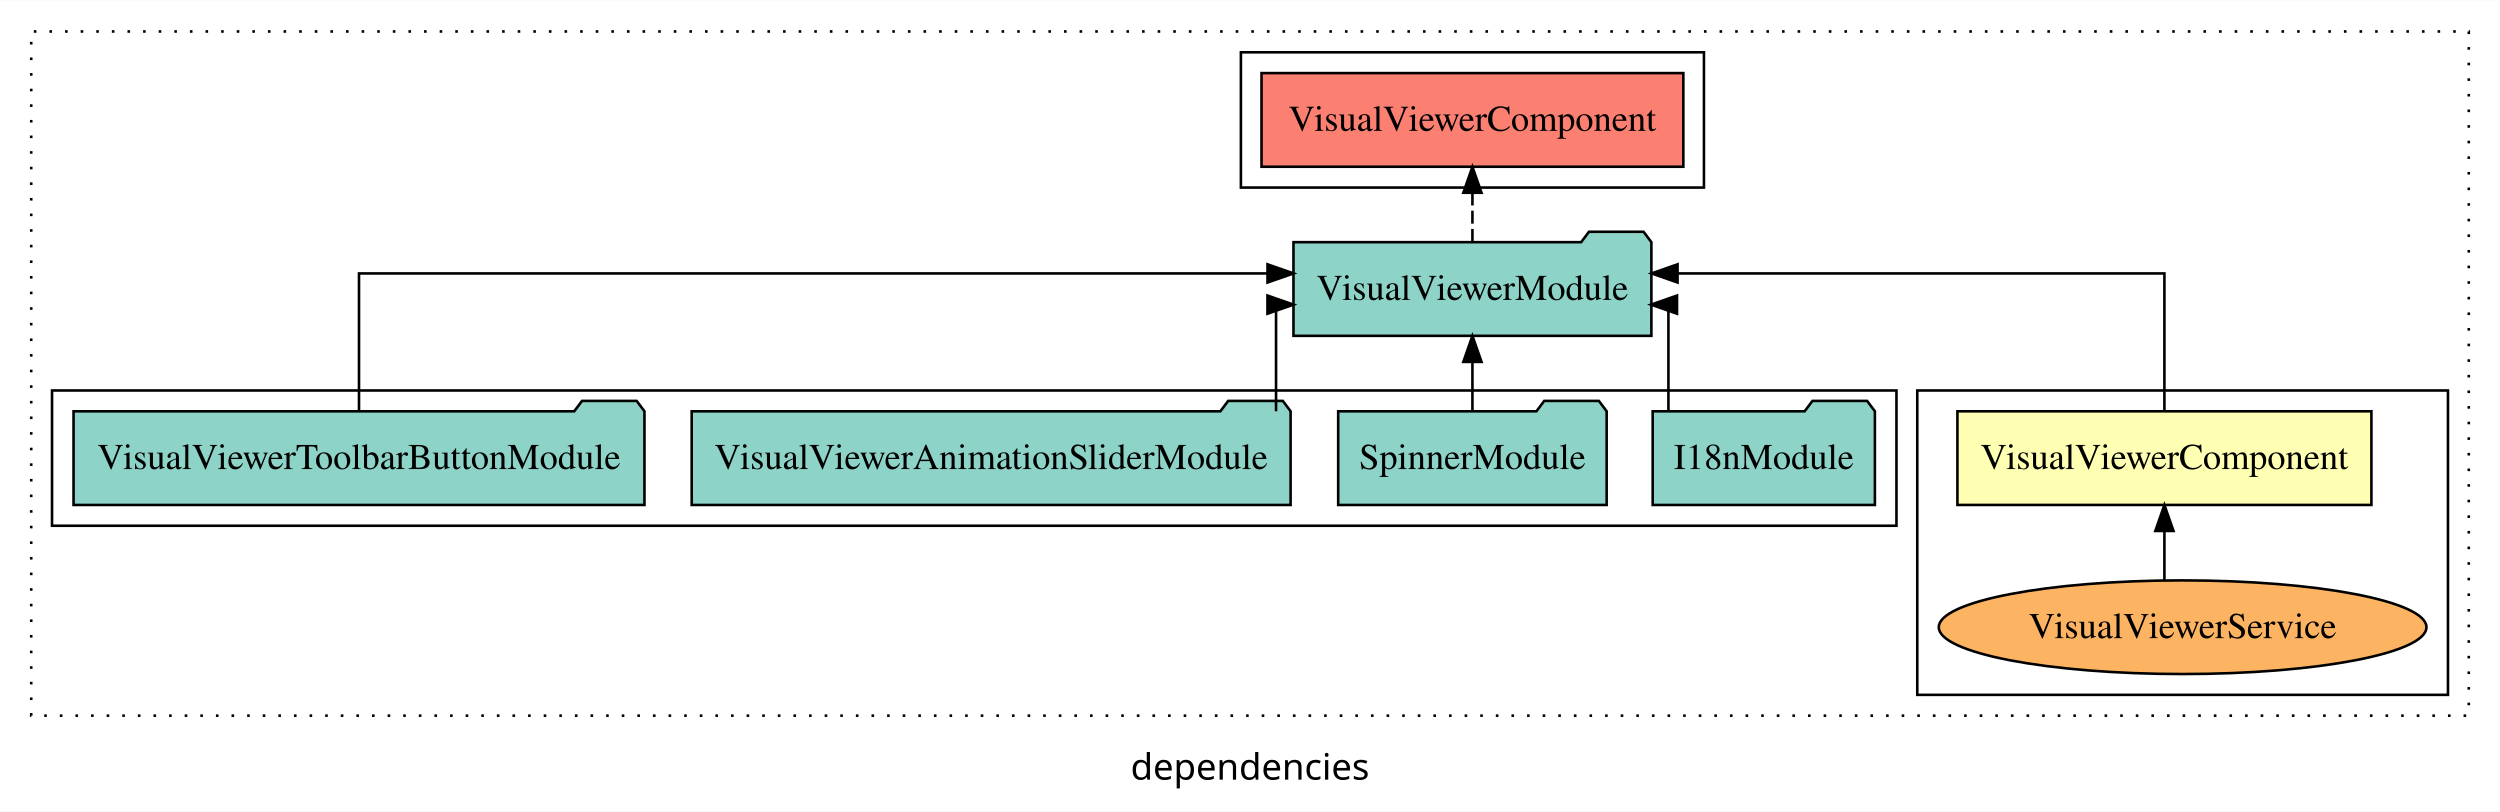
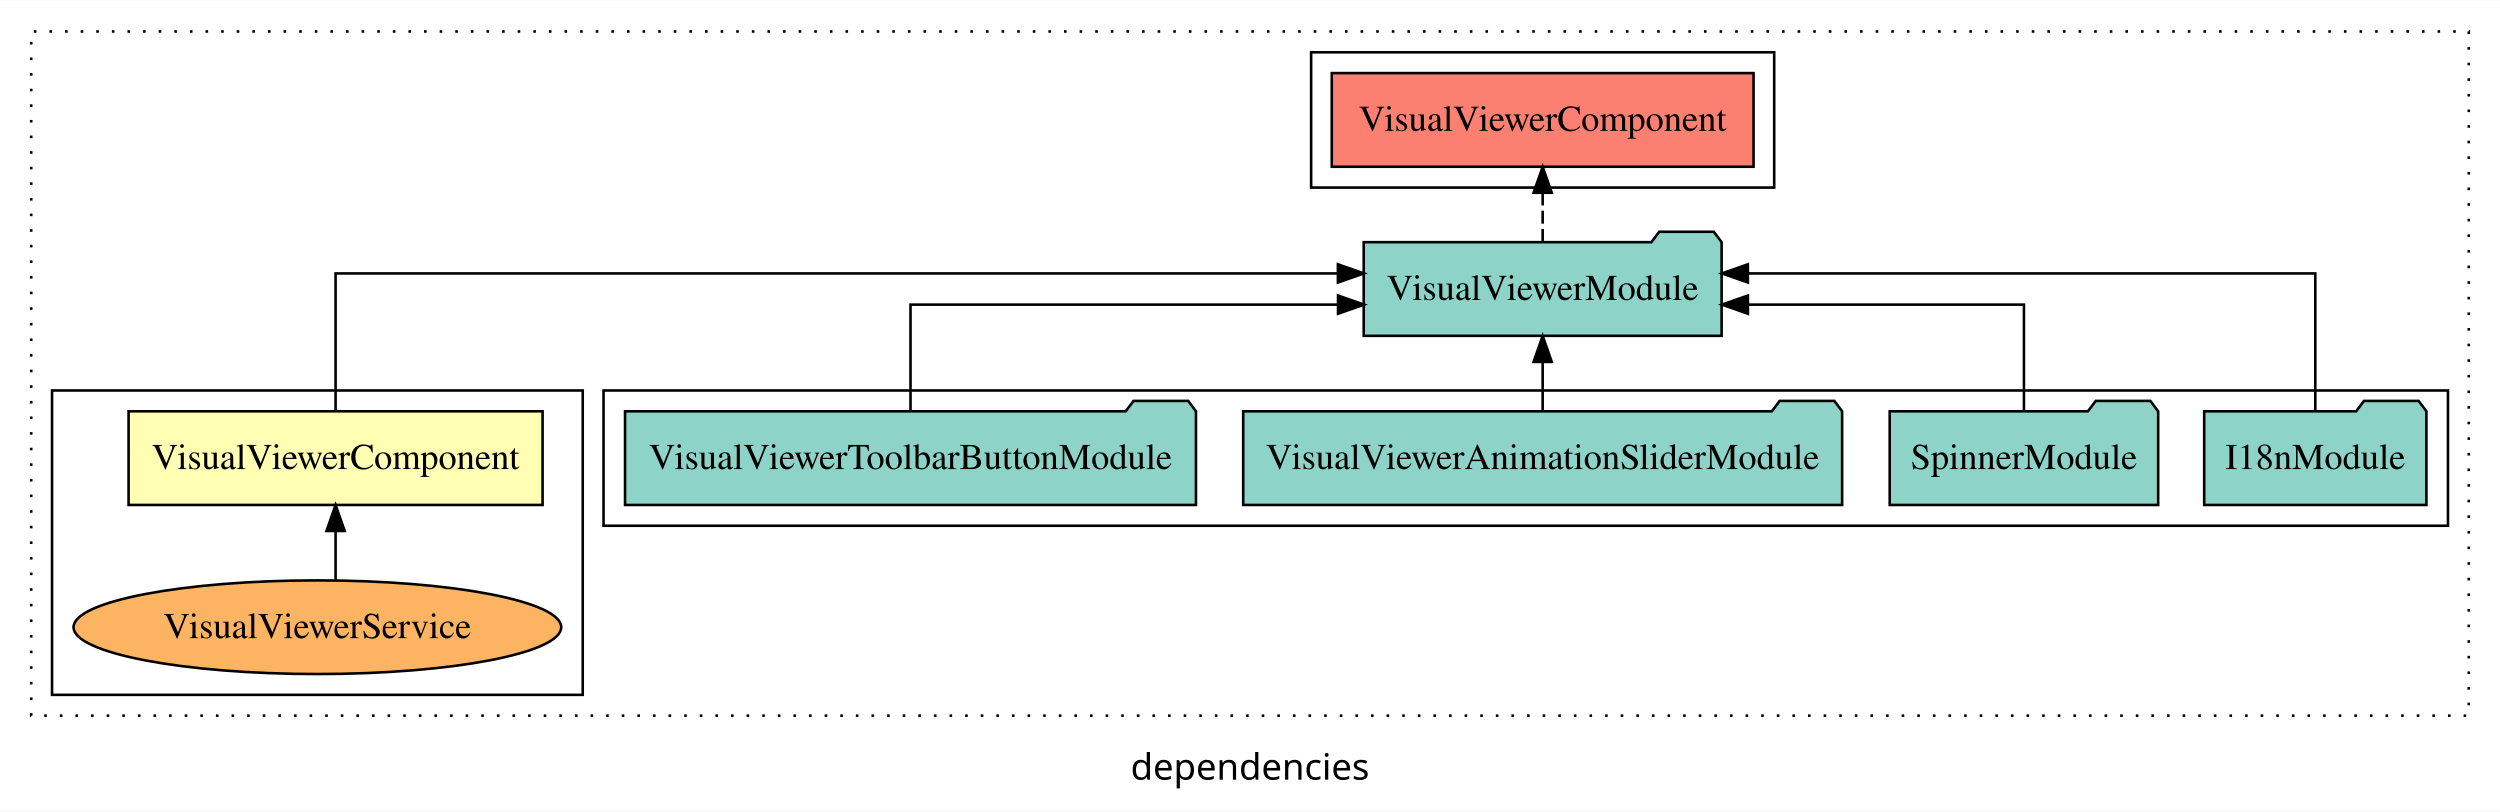
<svg xmlns="http://www.w3.org/2000/svg" width="961pt" height="312pt" viewBox="0.00 0.00 961.00 311.80">
  <g id="graph0" class="graph" transform="scale(1 1) rotate(0) translate(4 307.8)">
    <polygon fill="white" stroke="transparent" points="-4,4 -4,-307.8 957,-307.8 957,4 -4,4" />
    <text text-anchor="middle" x="476.5" y="-8.2" font-family="sans-serif" font-size="14.00">dependencies</text>
    <g id="clust1" class="cluster">
      <polygon fill="none" stroke="black" stroke-dasharray="1,5" points="8,-32.8 8,-295.8 945,-295.8 945,-32.8 8,-32.8" />
    </g>
+     <g id="clust4" class="cluster">
+       <polygon fill="none" stroke="black" points="228,-105.8 228,-157.8 937,-157.8 937,-105.8 228,-105.8" />
+     </g>
    <g id="clust3" class="cluster">
-       <polygon fill="none" stroke="black" points="733,-40.8 733,-157.8 937,-157.8 937,-40.8 733,-40.8" />
-     </g>
-     <g id="clust4" class="cluster">
-       <polygon fill="none" stroke="black" points="16,-105.8 16,-157.8 725,-157.8 725,-105.8 16,-105.8" />
+       <polygon fill="none" stroke="black" points="16,-40.8 16,-157.8 220,-157.8 220,-40.8 16,-40.8" />
    </g>
    <g id="clust5" class="cluster">
-       <polygon fill="none" stroke="black" points="473,-235.8 473,-287.8 651,-287.8 651,-235.8 473,-235.8" />
+       <polygon fill="none" stroke="black" points="500,-235.8 500,-287.8 678,-287.8 678,-235.8 500,-235.8" />
    </g>
    <g id="node1" class="node">
-       <polygon fill="#ffffb3" stroke="black" points="907.57,-149.8 748.43,-149.8 748.43,-113.8 907.57,-113.8 907.57,-149.8" />
-       <text text-anchor="middle" x="828" y="-127.6" font-family="Times,serif" font-size="14.00">VisualViewerComponent</text>
+       <polygon fill="#ffffb3" stroke="black" points="204.57,-149.8 45.43,-149.8 45.43,-113.8 204.57,-113.8 204.57,-149.8" />
+       <text text-anchor="middle" x="125" y="-127.6" font-family="Times,serif" font-size="14.00">VisualViewerComponent</text>
    </g>
    <g id="node2" class="node">
-       <polygon fill="#8dd3c7" stroke="black" points="630.79,-214.8 627.79,-218.8 606.79,-218.8 603.79,-214.8 493.21,-214.8 493.21,-178.8 630.79,-178.8 630.79,-214.8" />
-       <text text-anchor="middle" x="562" y="-192.6" font-family="Times,serif" font-size="14.00">VisualViewerModule</text>
+       <polygon fill="#8dd3c7" stroke="black" points="657.79,-214.8 654.79,-218.8 633.79,-218.8 630.79,-214.8 520.21,-214.8 520.21,-178.8 657.79,-178.8 657.79,-214.8" />
+       <text text-anchor="middle" x="589" y="-192.6" font-family="Times,serif" font-size="14.00">VisualViewerModule</text>
    </g>
    <g id="edge1" class="edge">
-       <path fill="none" stroke="black" d="M828,-150.08C828,-171.12 828,-202.8 828,-202.8 828,-202.8 640.85,-202.8 640.85,-202.8" />
-       <polygon fill="black" stroke="black" points="640.85,-199.3 630.85,-202.8 640.85,-206.3 640.85,-199.3" />
+       <path fill="none" stroke="black" d="M125,-150.08C125,-171.12 125,-202.8 125,-202.8 125,-202.8 510.29,-202.8 510.29,-202.8" />
+       <polygon fill="black" stroke="black" points="510.29,-206.3 520.29,-202.8 510.29,-199.3 510.29,-206.3" />
    </g>
    <g id="node8" class="node">
-       <polygon fill="#fb8072" stroke="black" points="643.07,-279.8 480.93,-279.8 480.93,-243.8 643.07,-243.8 643.07,-279.8" />
-       <text text-anchor="middle" x="562" y="-257.6" font-family="Times,serif" font-size="14.00">VisualViewerComponent </text>
+       <polygon fill="#fb8072" stroke="black" points="670.07,-279.8 507.93,-279.8 507.93,-243.8 670.07,-243.8 670.07,-279.8" />
+       <text text-anchor="middle" x="589" y="-257.6" font-family="Times,serif" font-size="14.00">VisualViewerComponent </text>
    </g>
    <g id="edge7" class="edge">
-       <path fill="none" stroke="black" stroke-dasharray="5,2" d="M562,-214.91C562,-214.91 562,-233.79 562,-233.79" />
-       <polygon fill="black" stroke="black" points="558.5,-233.79 562,-243.79 565.5,-233.79 558.5,-233.79" />
+       <path fill="none" stroke="black" stroke-dasharray="5,2" d="M589,-214.91C589,-214.91 589,-233.79 589,-233.79" />
+       <polygon fill="black" stroke="black" points="585.5,-233.79 589,-243.79 592.5,-233.79 585.5,-233.79" />
    </g>
    <g id="node3" class="node">
-       <ellipse fill="#fdb462" stroke="black" cx="835" cy="-66.8" rx="93.73" ry="18" />
-       <text text-anchor="middle" x="835" y="-62.6" font-family="Times,serif" font-size="14.00">VisualViewerService</text>
+       <ellipse fill="#fdb462" stroke="black" cx="118" cy="-66.8" rx="93.73" ry="18" />
+       <text text-anchor="middle" x="118" y="-62.6" font-family="Times,serif" font-size="14.00">VisualViewerService</text>
    </g>
    <g id="edge2" class="edge">
-       <path fill="none" stroke="black" d="M828,-84.91C828,-84.91 828,-103.79 828,-103.79" />
-       <polygon fill="black" stroke="black" points="824.5,-103.79 828,-113.79 831.5,-103.79 824.5,-103.79" />
+       <path fill="none" stroke="black" d="M125,-84.91C125,-84.91 125,-103.79 125,-103.79" />
+       <polygon fill="black" stroke="black" points="121.5,-103.79 125,-113.79 128.5,-103.79 121.5,-103.79" />
    </g>
    <g id="node4" class="node">
-       <polygon fill="#8dd3c7" stroke="black" points="716.71,-149.8 713.71,-153.8 692.71,-153.8 689.71,-149.8 631.29,-149.8 631.29,-113.8 716.71,-113.8 716.71,-149.8" />
-       <text text-anchor="middle" x="674" y="-127.6" font-family="Times,serif" font-size="14.00">I18nModule</text>
+       <polygon fill="#8dd3c7" stroke="black" points="928.71,-149.8 925.71,-153.8 904.71,-153.8 901.71,-149.8 843.29,-149.8 843.29,-113.8 928.71,-113.8 928.71,-149.8" />
+       <text text-anchor="middle" x="886" y="-127.6" font-family="Times,serif" font-size="14.00">I18nModule</text>
    </g>
    <g id="edge3" class="edge">
-       <path fill="none" stroke="black" d="M637.34,-149.82C637.34,-167.17 637.34,-190.8 637.34,-190.8 637.34,-190.8 636.67,-190.8 636.67,-190.8" />
-       <polygon fill="black" stroke="black" points="640.65,-187.3 630.65,-190.8 640.65,-194.3 640.65,-187.3" />
+       <path fill="none" stroke="black" d="M886,-150.08C886,-171.12 886,-202.8 886,-202.8 886,-202.8 667.88,-202.8 667.88,-202.8" />
+       <polygon fill="black" stroke="black" points="667.88,-199.3 657.88,-202.8 667.88,-206.3 667.88,-199.3" />
    </g>
    <g id="node5" class="node">
-       <polygon fill="#8dd3c7" stroke="black" points="613.6,-149.8 610.6,-153.8 589.6,-153.8 586.6,-149.8 510.4,-149.8 510.4,-113.8 613.6,-113.8 613.6,-149.8" />
-       <text text-anchor="middle" x="562" y="-127.6" font-family="Times,serif" font-size="14.00">SpinnerModule</text>
+       <polygon fill="#8dd3c7" stroke="black" points="825.6,-149.8 822.6,-153.8 801.6,-153.8 798.6,-149.8 722.4,-149.8 722.4,-113.8 825.6,-113.8 825.6,-149.8" />
+       <text text-anchor="middle" x="774" y="-127.6" font-family="Times,serif" font-size="14.00">SpinnerModule</text>
    </g>
    <g id="edge4" class="edge">
-       <path fill="none" stroke="black" d="M562,-149.91C562,-149.91 562,-168.79 562,-168.79" />
-       <polygon fill="black" stroke="black" points="558.5,-168.79 562,-178.79 565.5,-168.79 558.5,-168.79" />
+       <path fill="none" stroke="black" d="M774,-149.82C774,-167.17 774,-190.8 774,-190.8 774,-190.8 667.89,-190.8 667.89,-190.8" />
+       <polygon fill="black" stroke="black" points="667.89,-187.3 657.89,-190.8 667.89,-194.3 667.89,-187.3" />
    </g>
    <g id="node6" class="node">
-       <polygon fill="#8dd3c7" stroke="black" points="492.11,-149.8 489.11,-153.8 468.11,-153.8 465.11,-149.8 261.89,-149.8 261.89,-113.8 492.11,-113.8 492.11,-149.8" />
-       <text text-anchor="middle" x="377" y="-127.6" font-family="Times,serif" font-size="14.00">VisualViewerAnimationSliderModule</text>
+       <polygon fill="#8dd3c7" stroke="black" points="704.11,-149.8 701.11,-153.8 680.11,-153.8 677.11,-149.8 473.89,-149.8 473.89,-113.8 704.11,-113.8 704.11,-149.8" />
+       <text text-anchor="middle" x="589" y="-127.6" font-family="Times,serif" font-size="14.00">VisualViewerAnimationSliderModule</text>
    </g>
    <g id="edge5" class="edge">
-       <path fill="none" stroke="black" d="M486.51,-149.82C486.51,-167.17 486.51,-190.8 486.51,-190.8 486.51,-190.8 487.18,-190.8 487.18,-190.8" />
-       <polygon fill="black" stroke="black" points="483.21,-194.3 493.21,-190.8 483.21,-187.3 483.21,-194.3" />
+       <path fill="none" stroke="black" d="M589,-149.91C589,-149.91 589,-168.79 589,-168.79" />
+       <polygon fill="black" stroke="black" points="585.5,-168.79 589,-178.79 592.5,-168.79 585.5,-168.79" />
    </g>
    <g id="node7" class="node">
-       <polygon fill="#8dd3c7" stroke="black" points="243.73,-149.8 240.73,-153.8 219.73,-153.8 216.73,-149.8 24.27,-149.8 24.27,-113.8 243.73,-113.8 243.73,-149.8" />
-       <text text-anchor="middle" x="134" y="-127.6" font-family="Times,serif" font-size="14.00">VisualViewerToolbarButtonModule</text>
+       <polygon fill="#8dd3c7" stroke="black" points="455.73,-149.8 452.73,-153.8 431.73,-153.8 428.73,-149.8 236.27,-149.8 236.27,-113.8 455.73,-113.8 455.73,-149.8" />
+       <text text-anchor="middle" x="346" y="-127.6" font-family="Times,serif" font-size="14.00">VisualViewerToolbarButtonModule</text>
    </g>
    <g id="edge6" class="edge">
-       <path fill="none" stroke="black" d="M134,-150.08C134,-171.12 134,-202.8 134,-202.8 134,-202.8 483.23,-202.8 483.23,-202.8" />
-       <polygon fill="black" stroke="black" points="483.23,-206.3 493.23,-202.8 483.23,-199.3 483.23,-206.3" />
+       <path fill="none" stroke="black" d="M346,-149.82C346,-167.17 346,-190.8 346,-190.8 346,-190.8 510.34,-190.8 510.34,-190.8" />
+       <polygon fill="black" stroke="black" points="510.34,-194.3 520.34,-190.8 510.34,-187.3 510.34,-194.3" />
    </g>
  </g>
</svg>
